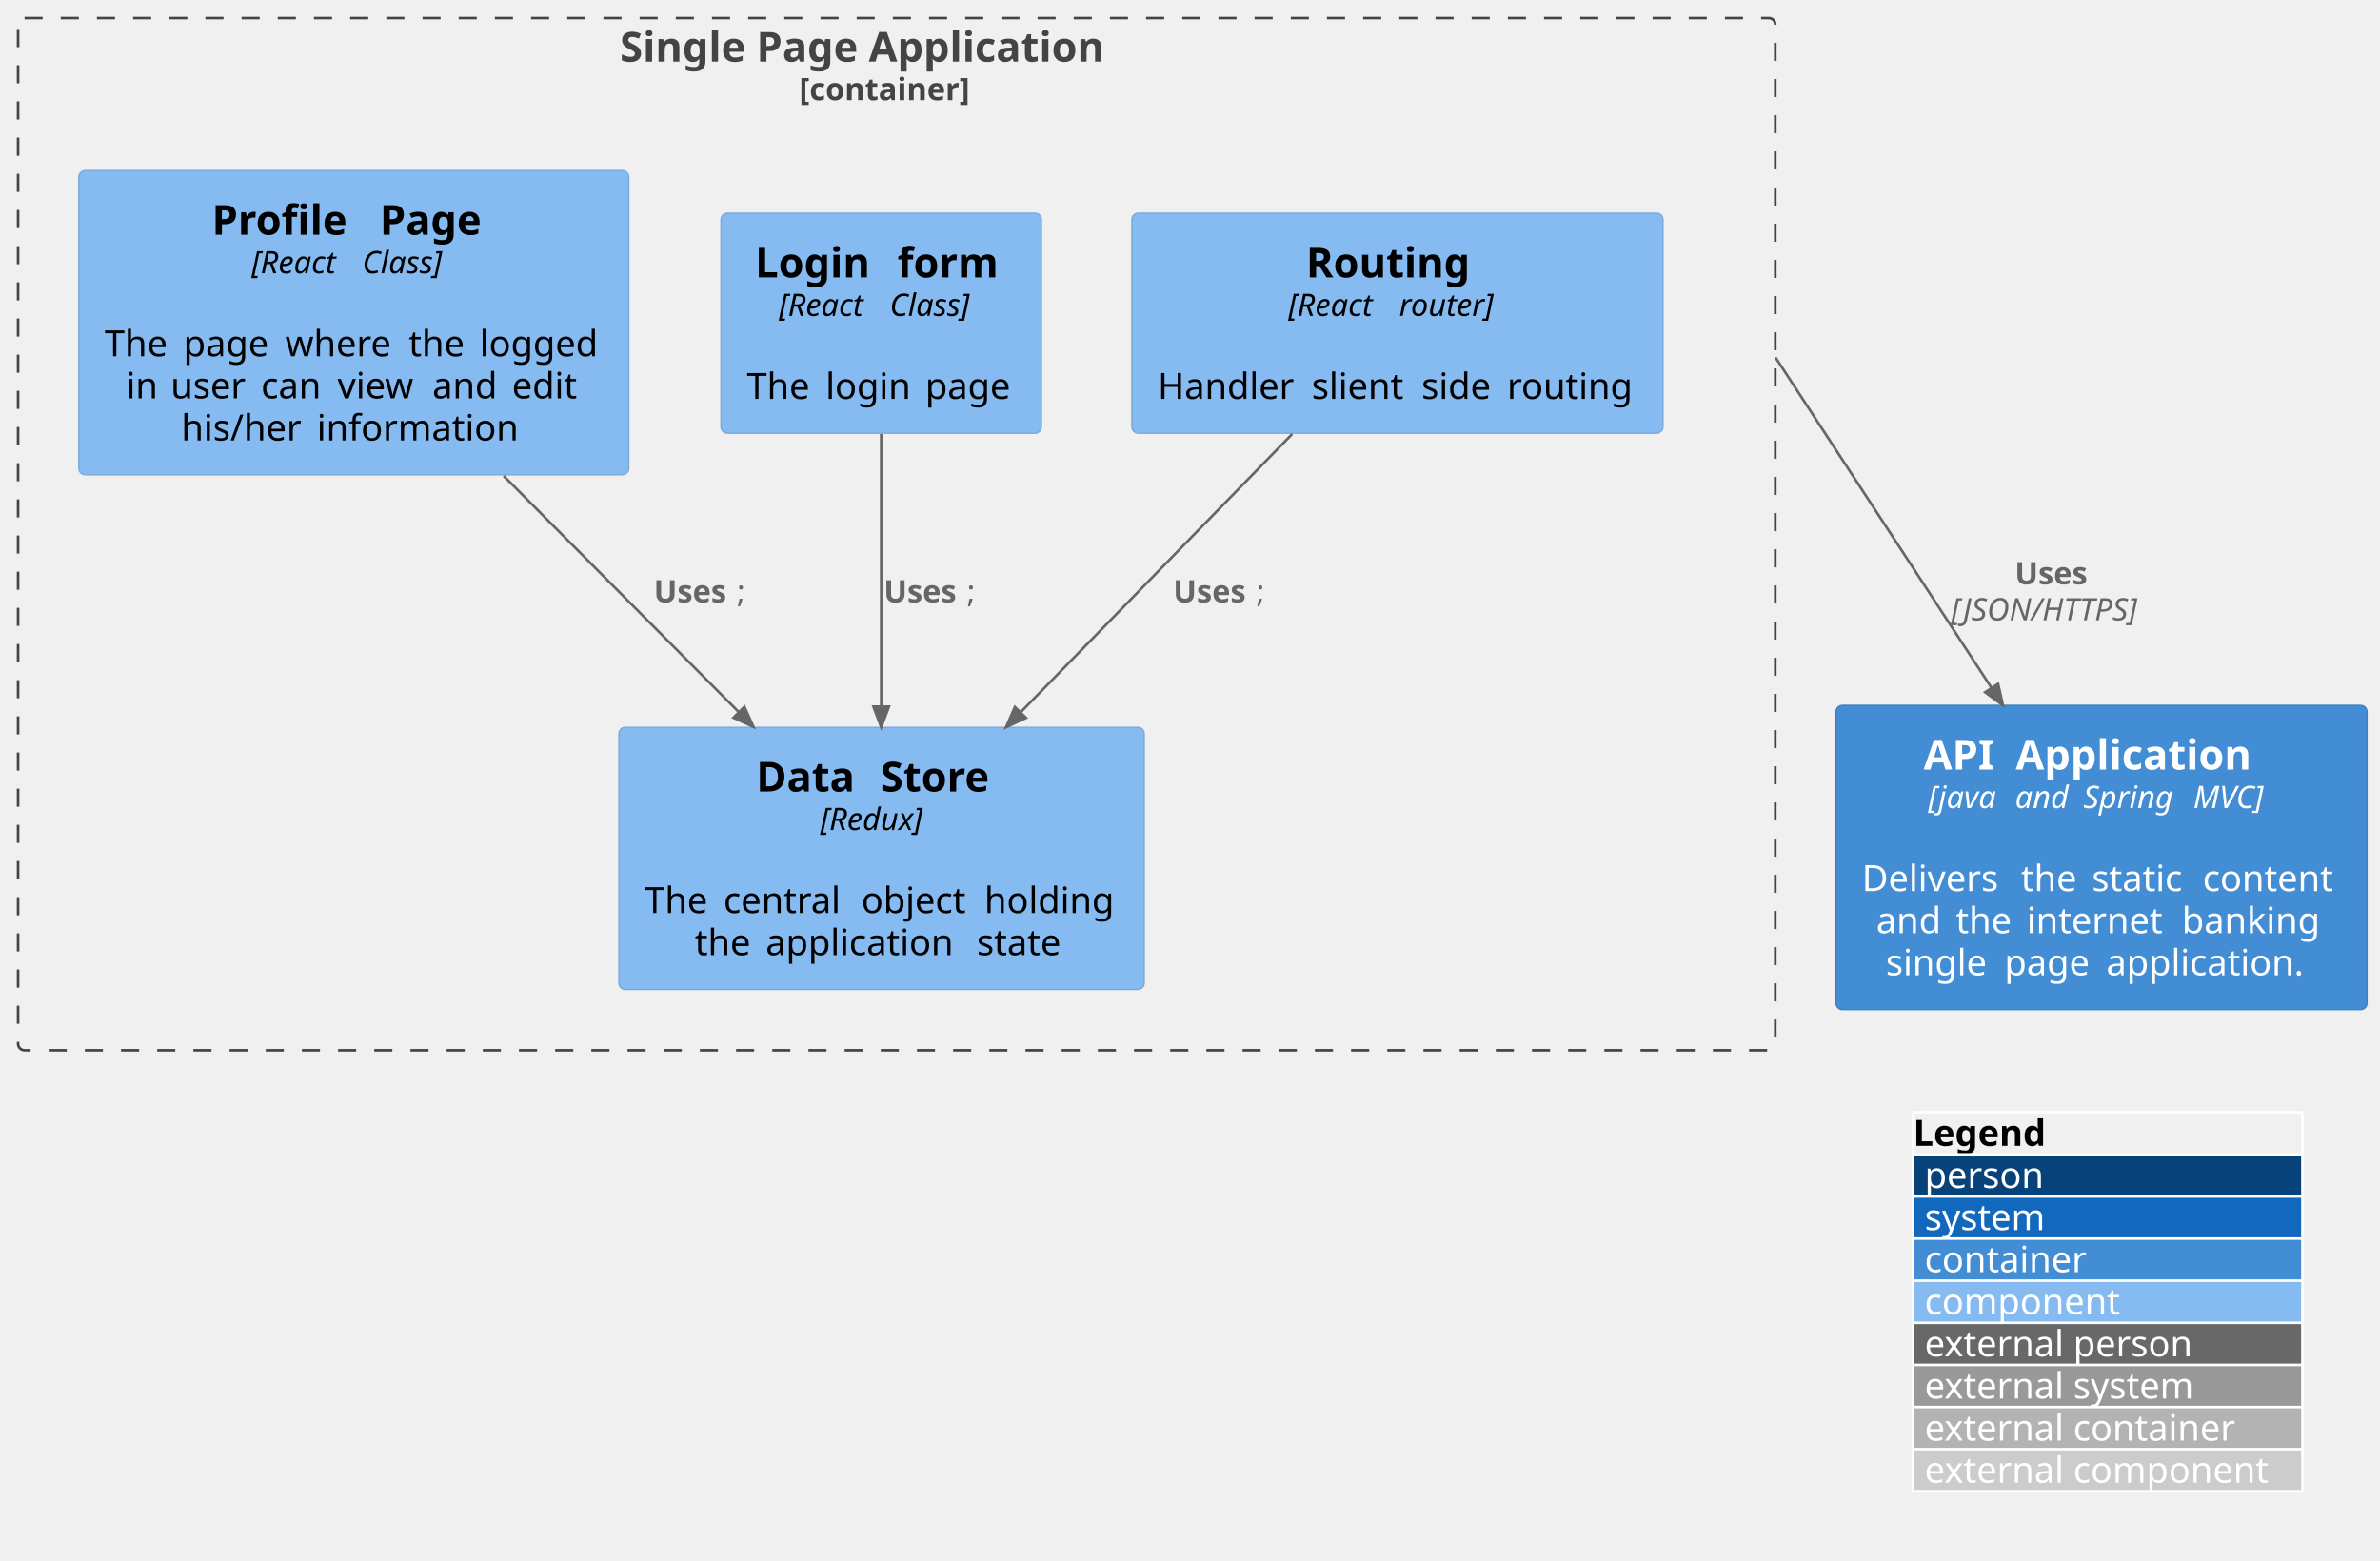
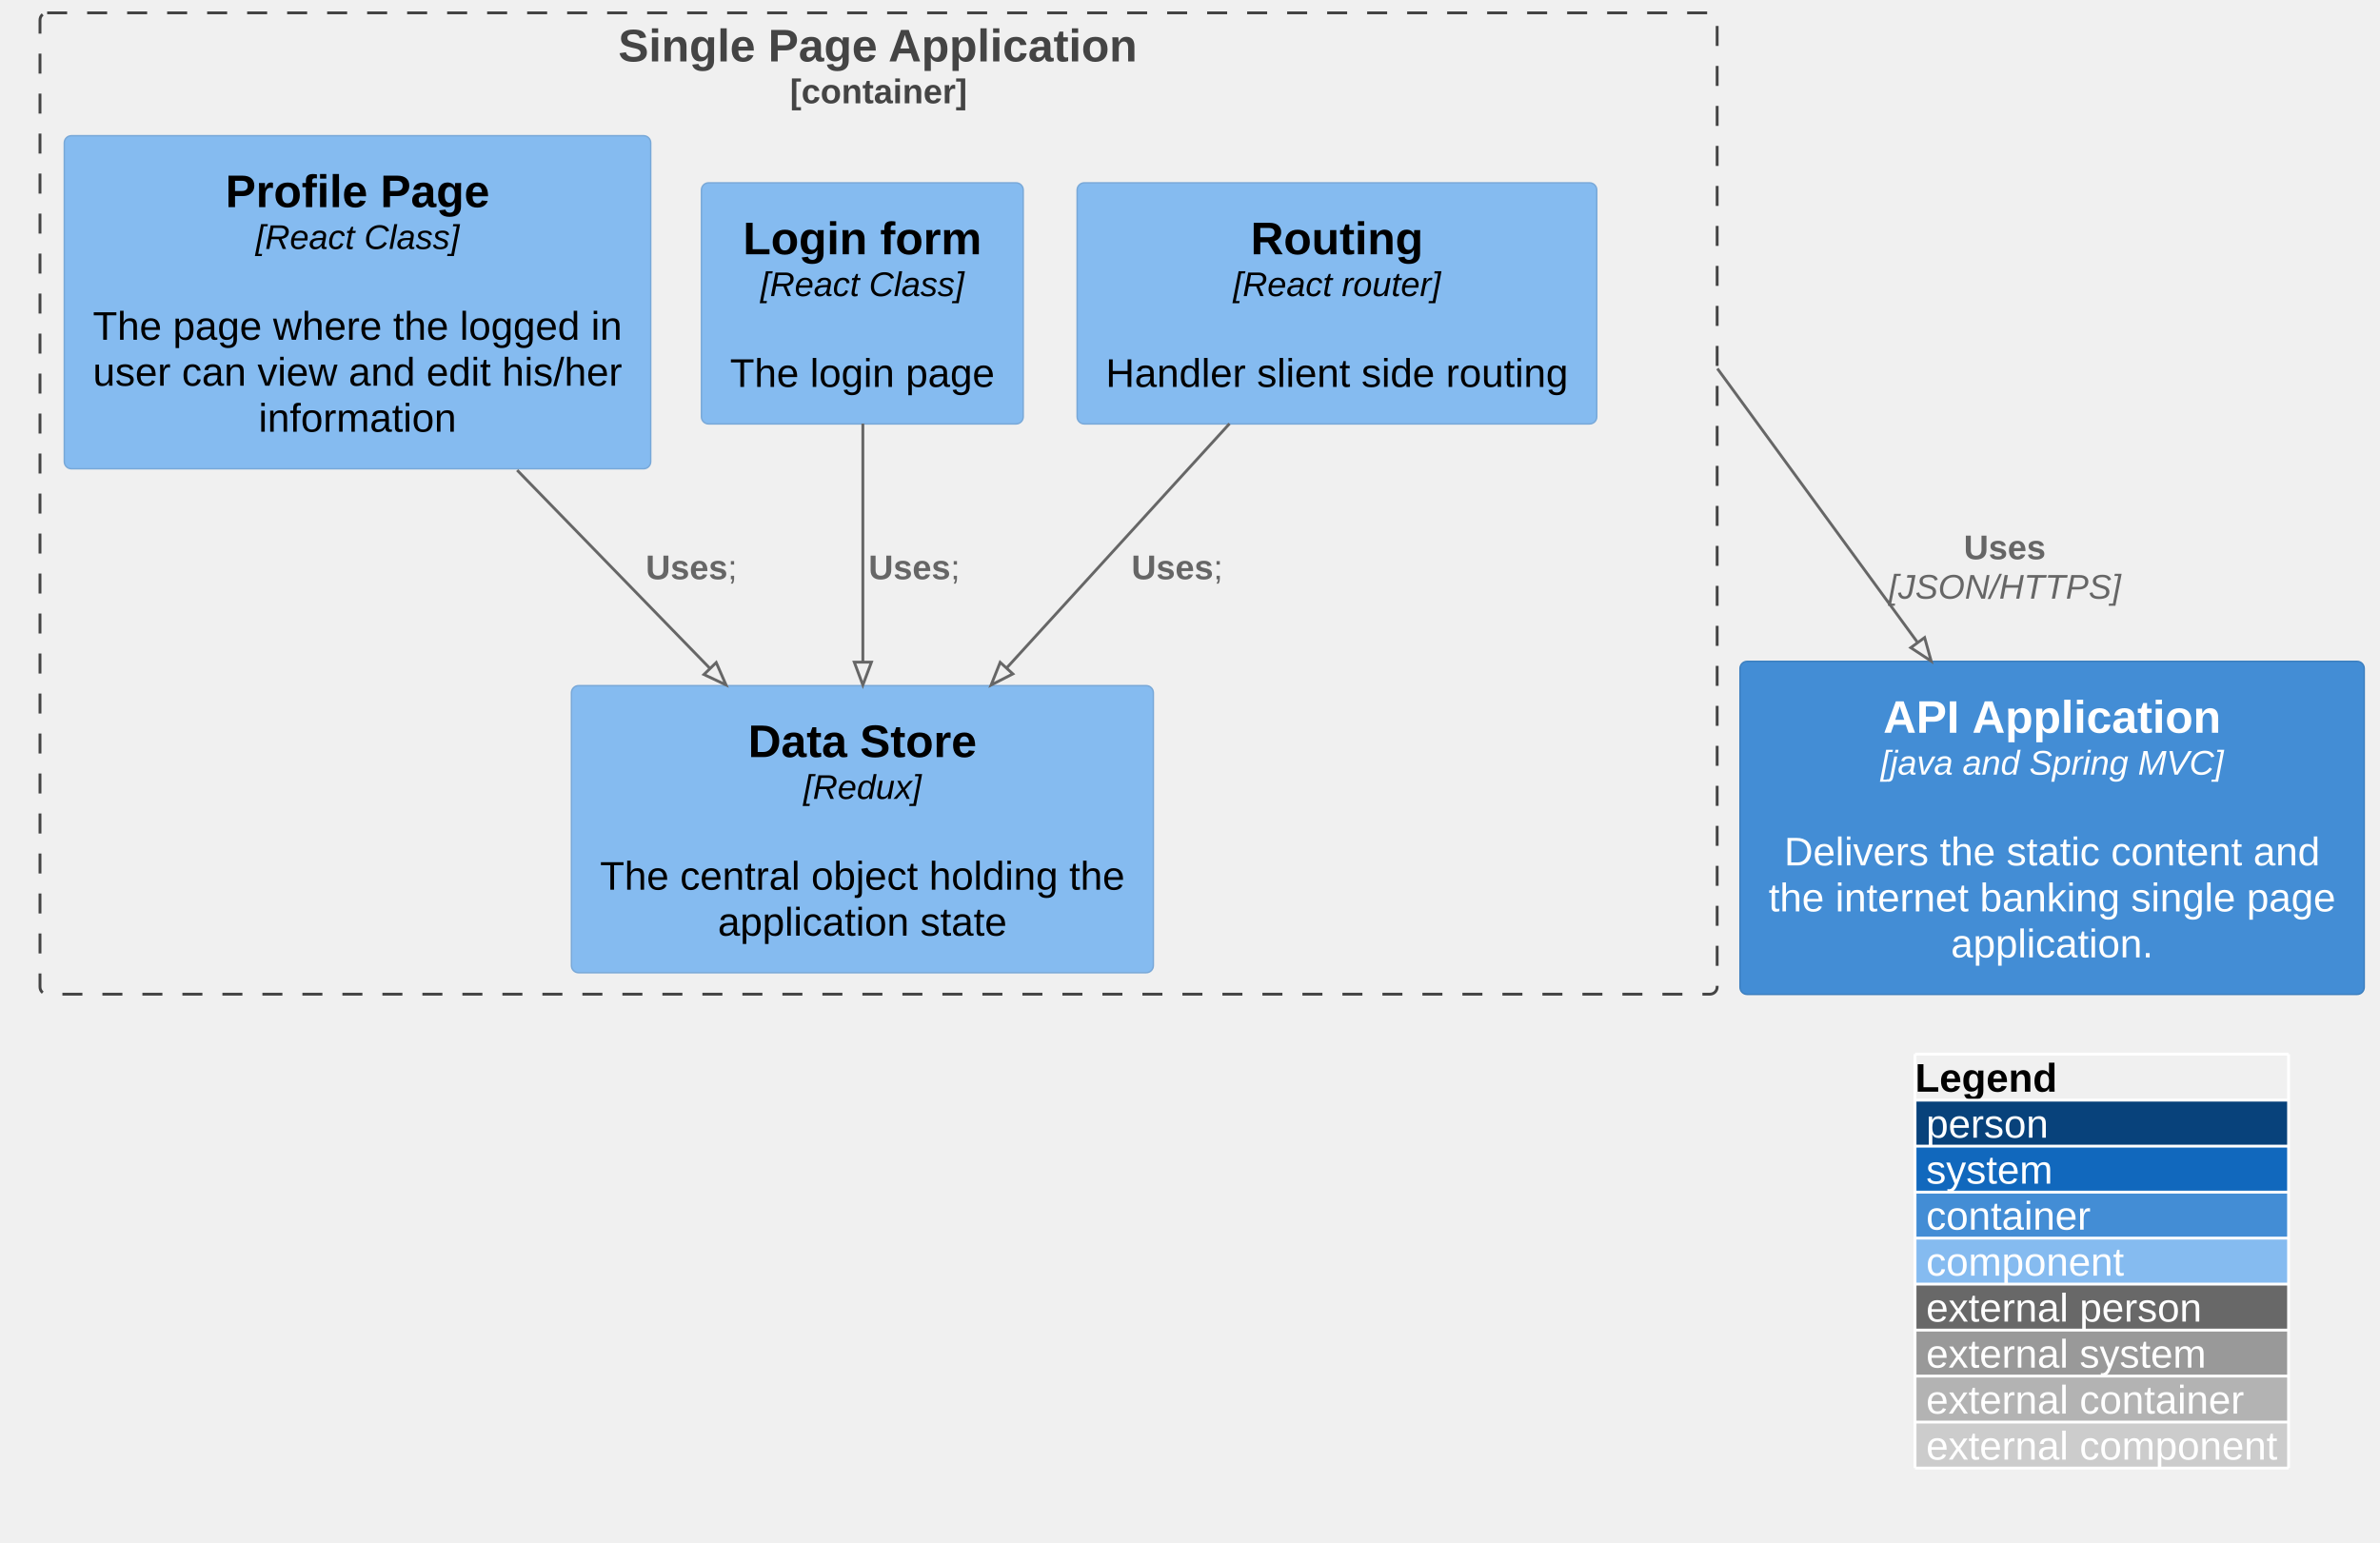
- <svg xmlns="http://www.w3.org/2000/svg" contentStyleType="text/css" data-diagram-type="DESCRIPTION" height="604px" preserveAspectRatio="none" style="width:921px;height:604px;background:#FFFFFF;" version="1.1" viewBox="0 0 921 604" width="921px" zoomAndPan="magnify">
+ <svg xmlns="http://www.w3.org/2000/svg" contentStyleType="text/css" data-diagram-type="DESCRIPTION" height="540px" preserveAspectRatio="none" style="width:833px;height:540px;background:#FFFFFF;" version="1.1" viewBox="0 0 833 540" width="833px" zoomAndPan="magnify">
  <defs />
  <g>
    <g class="cluster" data-entity="spa" data-source-line="1465" data-uid="ent0003" id="cluster_spa">
-       <rect fill="none" height="399.5" rx="2.5" ry="2.5" style="stroke:#444444;stroke-width:1;stroke-dasharray:7.0,7.0;" width="680" x="7" y="7" />
-       <text fill="#444444" font-family="sans-serif" font-size="16" font-weight="bold" lengthAdjust="spacing" textLength="214.211" x="239.894" y="23.852">Single Page Application</text>
-       <text fill="#444444" font-family="sans-serif" font-size="12" font-weight="bold" lengthAdjust="spacing" textLength="75.416" x="309.292" y="38.764">[container]</text>
+       <rect fill="none" height="343.5" rx="2.5" ry="2.5" style="stroke:#444444;stroke-width:1;stroke-dasharray:7.0,7.0;" width="587" x="14" y="4.5" />
+       <text fill="#444444" font-family="Liberation Sans" font-size="16" font-weight="bold" lengthAdjust="spacing" textLength="182.25" x="216.375" y="21.508">Single Page Application</text>
+       <text fill="#444444" font-family="Liberation Sans" font-size="12" font-weight="bold" lengthAdjust="spacing" textLength="62.004" x="276.498" y="36.154">[container]</text>
+     </g>
+     <g class="entity" data-entity="api" data-source-line="71" data-uid="ent0002" id="entity_api">
+       <rect fill="#438DD5" height="116.592" rx="2.5" ry="2.5" style="stroke:#3C7FC0;stroke-width:0.5;" width="218.481" x="609" y="231.5" />
+       <text fill="#FFFFFF" font-family="Liberation Sans" font-size="16" font-weight="bold" lengthAdjust="spacing" textLength="26.672" x="659.127" y="256.508">API</text>
+       <text fill="#FFFFFF" font-family="Liberation Sans" font-size="16" font-weight="bold" lengthAdjust="spacing" textLength="4.445" x="685.799" y="256.508"> </text>
+       <text fill="#FFFFFF" font-family="Liberation Sans" font-size="16" font-weight="bold" lengthAdjust="spacing" textLength="87.109" x="690.245" y="256.508">Application</text>
+       <text fill="#FFFFFF" font-family="Liberation Sans" font-size="12" font-style="italic" lengthAdjust="spacing" textLength="25.348" x="658.211" y="271.154">[java</text>
+       <text fill="#FFFFFF" font-family="Liberation Sans" font-size="12" font-style="italic" lengthAdjust="spacing" textLength="3.334" x="683.559" y="271.154"> </text>
+       <text fill="#FFFFFF" font-family="Liberation Sans" font-size="12" font-style="italic" lengthAdjust="spacing" textLength="20.021" x="686.893" y="271.154">and</text>
+       <text fill="#FFFFFF" font-family="Liberation Sans" font-size="12" font-style="italic" lengthAdjust="spacing" textLength="3.334" x="706.915" y="271.154"> </text>
+       <text fill="#FFFFFF" font-family="Liberation Sans" font-size="12" font-style="italic" lengthAdjust="spacing" textLength="34.688" x="710.249" y="271.154">Spring</text>
+       <text fill="#FFFFFF" font-family="Liberation Sans" font-size="12" font-style="italic" lengthAdjust="spacing" textLength="3.334" x="744.936" y="271.154"> </text>
+       <text fill="#FFFFFF" font-family="Liberation Sans" font-size="12" font-style="italic" lengthAdjust="spacing" textLength="30" x="748.27" y="271.154">MVC]</text>
+       <text fill="#FFFFFF" font-family="Liberation Sans" font-size="14" lengthAdjust="spacing" textLength="3.89" x="716.296" y="286.829"> </text>
+       <text fill="#FFFFFF" font-family="Liberation Sans" font-size="14" lengthAdjust="spacing" textLength="50.565" x="624.469" y="302.928">Delivers</text>
+       <text fill="#FFFFFF" font-family="Liberation Sans" font-size="14" lengthAdjust="spacing" textLength="3.89" x="675.034" y="302.928"> </text>
+       <text fill="#FFFFFF" font-family="Liberation Sans" font-size="14" lengthAdjust="spacing" textLength="19.462" x="678.924" y="302.928">the</text>
+       <text fill="#FFFFFF" font-family="Liberation Sans" font-size="14" lengthAdjust="spacing" textLength="3.89" x="698.386" y="302.928"> </text>
+       <text fill="#FFFFFF" font-family="Liberation Sans" font-size="14" lengthAdjust="spacing" textLength="32.676" x="702.275" y="302.928">static</text>
+       <text fill="#FFFFFF" font-family="Liberation Sans" font-size="14" lengthAdjust="spacing" textLength="3.89" x="734.951" y="302.928"> </text>
+       <text fill="#FFFFFF" font-family="Liberation Sans" font-size="14" lengthAdjust="spacing" textLength="45.924" x="738.841" y="302.928">content</text>
+       <text fill="#FFFFFF" font-family="Liberation Sans" font-size="14" lengthAdjust="spacing" textLength="3.89" x="784.765" y="302.928"> </text>
+       <text fill="#FFFFFF" font-family="Liberation Sans" font-size="14" lengthAdjust="spacing" textLength="23.358" x="788.654" y="302.928">and</text>
+       <text fill="#FFFFFF" font-family="Liberation Sans" font-size="14" lengthAdjust="spacing" textLength="19.462" x="619" y="319.026">the</text>
+       <text fill="#FFFFFF" font-family="Liberation Sans" font-size="14" lengthAdjust="spacing" textLength="3.89" x="638.462" y="319.026"> </text>
+       <text fill="#FFFFFF" font-family="Liberation Sans" font-size="14" lengthAdjust="spacing" textLength="46.696" x="642.352" y="319.026">internet</text>
+       <text fill="#FFFFFF" font-family="Liberation Sans" font-size="14" lengthAdjust="spacing" textLength="3.89" x="689.048" y="319.026"> </text>
+       <text fill="#FFFFFF" font-family="Liberation Sans" font-size="14" lengthAdjust="spacing" textLength="49.041" x="692.938" y="319.026">banking</text>
+       <text fill="#FFFFFF" font-family="Liberation Sans" font-size="14" lengthAdjust="spacing" textLength="3.89" x="741.979" y="319.026"> </text>
+       <text fill="#FFFFFF" font-family="Liberation Sans" font-size="14" lengthAdjust="spacing" textLength="36.579" x="745.868" y="319.026">single</text>
+       <text fill="#FFFFFF" font-family="Liberation Sans" font-size="14" lengthAdjust="spacing" textLength="3.89" x="782.447" y="319.026"> </text>
+       <text fill="#FFFFFF" font-family="Liberation Sans" font-size="14" lengthAdjust="spacing" textLength="31.145" x="786.337" y="319.026">page</text>
+       <text fill="#FFFFFF" font-family="Liberation Sans" font-size="14" lengthAdjust="spacing" textLength="70.827" x="682.827" y="335.125">application.</text>
    </g>
    <g class="entity" data-entity="routing" data-source-line="63" data-uid="ent0004" id="entity_routing">
-       <rect fill="#85BBF0" height="85.188" rx="2.5" ry="2.5" style="stroke:#78A8D8;stroke-width:0.5;" width="205.541" x="438" y="82.5" />
-       <text fill="#000000" font-family="sans-serif" font-size="16" font-weight="bold" lengthAdjust="spacing" textLength="70.68" x="505.431" y="107.352">Routing</text>
-       <text fill="#000000" font-family="sans-serif" font-size="12" font-style="italic" lengthAdjust="spacing" textLength="39.059" x="498.542" y="122.264">[React</text>
-       <text fill="#000000" font-family="sans-serif" font-size="12" font-style="italic" lengthAdjust="spacing" textLength="3.814" x="537.601" y="122.264"> </text>
-       <text fill="#000000" font-family="sans-serif" font-size="12" font-style="italic" lengthAdjust="spacing" textLength="41.584" x="541.415" y="122.264">router]</text>
-       <text fill="#000000" font-family="sans-serif" font-size="14" lengthAdjust="spacing" textLength="4.45" x="538.545" y="138.089"> </text>
-       <text fill="#000000" font-family="sans-serif" font-size="14" lengthAdjust="spacing" textLength="55.125" x="448" y="154.386">Handler</text>
-       <text fill="#000000" font-family="sans-serif" font-size="14" lengthAdjust="spacing" textLength="4.45" x="503.125" y="154.386"> </text>
-       <text fill="#000000" font-family="sans-serif" font-size="14" lengthAdjust="spacing" textLength="38.049" x="507.575" y="154.386">slient</text>
-       <text fill="#000000" font-family="sans-serif" font-size="14" lengthAdjust="spacing" textLength="4.45" x="545.624" y="154.386"> </text>
-       <text fill="#000000" font-family="sans-serif" font-size="14" lengthAdjust="spacing" textLength="28.684" x="550.074" y="154.386">side</text>
-       <text fill="#000000" font-family="sans-serif" font-size="14" lengthAdjust="spacing" textLength="4.45" x="578.758" y="154.386"> </text>
-       <text fill="#000000" font-family="sans-serif" font-size="14" lengthAdjust="spacing" textLength="50.333" x="583.208" y="154.386">routing</text>
+       <rect fill="#85BBF0" height="84.394" rx="2.5" ry="2.5" style="stroke:#78A8D8;stroke-width:0.5;" width="181.868" x="377" y="64" />
+       <text fill="#000000" font-family="Liberation Sans" font-size="16" font-weight="bold" lengthAdjust="spacing" textLength="60.422" x="437.723" y="89.008">Routing</text>
+       <text fill="#000000" font-family="Liberation Sans" font-size="12" font-style="italic" lengthAdjust="spacing" textLength="34.682" x="431.585" y="103.654">[React</text>
+       <text fill="#000000" font-family="Liberation Sans" font-size="12" font-style="italic" lengthAdjust="spacing" textLength="3.334" x="466.267" y="103.654"> </text>
+       <text fill="#000000" font-family="Liberation Sans" font-size="12" font-style="italic" lengthAdjust="spacing" textLength="34.682" x="469.601" y="103.654">router]</text>
+       <text fill="#000000" font-family="Liberation Sans" font-size="14" lengthAdjust="spacing" textLength="3.89" x="465.989" y="119.329"> </text>
+       <text fill="#000000" font-family="Liberation Sans" font-size="14" lengthAdjust="spacing" textLength="49.027" x="387" y="135.428">Handler</text>
+       <text fill="#000000" font-family="Liberation Sans" font-size="14" lengthAdjust="spacing" textLength="3.89" x="436.027" y="135.428"> </text>
+       <text fill="#000000" font-family="Liberation Sans" font-size="14" lengthAdjust="spacing" textLength="32.683" x="439.917" y="135.428">slient</text>
+       <text fill="#000000" font-family="Liberation Sans" font-size="14" lengthAdjust="spacing" textLength="3.89" x="472.6" y="135.428"> </text>
+       <text fill="#000000" font-family="Liberation Sans" font-size="14" lengthAdjust="spacing" textLength="25.683" x="476.489" y="135.428">side</text>
+       <text fill="#000000" font-family="Liberation Sans" font-size="14" lengthAdjust="spacing" textLength="3.89" x="502.172" y="135.428"> </text>
+       <text fill="#000000" font-family="Liberation Sans" font-size="14" lengthAdjust="spacing" textLength="42.807" x="506.062" y="135.428">routing</text>
    </g>
    <g class="entity" data-entity="store" data-source-line="63" data-uid="ent0005" id="entity_store">
-       <rect fill="#85BBF0" height="101.484" rx="2.5" ry="2.5" style="stroke:#78A8D8;stroke-width:0.5;" width="203.292" x="239.5" y="281.5" />
-       <text fill="#000000" font-family="sans-serif" font-size="16" font-weight="bold" lengthAdjust="spacing" textLength="42.523" x="292.646" y="306.352">Data</text>
-       <text fill="#000000" font-family="sans-serif" font-size="16" font-weight="bold" lengthAdjust="spacing" textLength="5.57" x="335.169" y="306.352"> </text>
-       <text fill="#000000" font-family="sans-serif" font-size="16" font-weight="bold" lengthAdjust="spacing" textLength="48.906" x="340.74" y="306.352">Store</text>
-       <text fill="#000000" font-family="sans-serif" font-size="12" font-style="italic" lengthAdjust="spacing" textLength="47.408" x="317.442" y="321.264">[Redux]</text>
-       <text fill="#000000" font-family="sans-serif" font-size="14" lengthAdjust="spacing" textLength="4.45" x="338.921" y="337.089"> </text>
-       <text fill="#000000" font-family="sans-serif" font-size="14" lengthAdjust="spacing" textLength="26.038" x="249.5" y="353.386">The</text>
-       <text fill="#000000" font-family="sans-serif" font-size="14" lengthAdjust="spacing" textLength="4.45" x="275.538" y="353.386"> </text>
-       <text fill="#000000" font-family="sans-serif" font-size="14" lengthAdjust="spacing" textLength="48.898" x="279.988" y="353.386">central</text>
-       <text fill="#000000" font-family="sans-serif" font-size="14" lengthAdjust="spacing" textLength="4.45" x="328.886" y="353.386"> </text>
-       <text fill="#000000" font-family="sans-serif" font-size="14" lengthAdjust="spacing" textLength="43.142" x="333.336" y="353.386">object</text>
-       <text fill="#000000" font-family="sans-serif" font-size="14" lengthAdjust="spacing" textLength="4.45" x="376.478" y="353.386"> </text>
-       <text fill="#000000" font-family="sans-serif" font-size="14" lengthAdjust="spacing" textLength="51.864" x="380.928" y="353.386">holding</text>
-       <text fill="#000000" font-family="sans-serif" font-size="14" lengthAdjust="spacing" textLength="22.976" x="268.863" y="369.683">the</text>
-       <text fill="#000000" font-family="sans-serif" font-size="14" lengthAdjust="spacing" textLength="4.45" x="291.838" y="369.683"> </text>
-       <text fill="#000000" font-family="sans-serif" font-size="14" lengthAdjust="spacing" textLength="77.226" x="296.289" y="369.683">application</text>
-       <text fill="#000000" font-family="sans-serif" font-size="14" lengthAdjust="spacing" textLength="4.45" x="373.514" y="369.683"> </text>
-       <text fill="#000000" font-family="sans-serif" font-size="14" lengthAdjust="spacing" textLength="35.465" x="377.964" y="369.683">state</text>
+       <rect fill="#85BBF0" height="100.493" rx="2.5" ry="2.5" style="stroke:#78A8D8;stroke-width:0.5;" width="203.675" x="200" y="240" />
+       <text fill="#000000" font-family="Liberation Sans" font-size="16" font-weight="bold" lengthAdjust="spacing" textLength="34.68" x="261.826" y="265.008">Data</text>
+       <text fill="#000000" font-family="Liberation Sans" font-size="16" font-weight="bold" lengthAdjust="spacing" textLength="4.445" x="296.505" y="265.008"> </text>
+       <text fill="#000000" font-family="Liberation Sans" font-size="16" font-weight="bold" lengthAdjust="spacing" textLength="40.898" x="300.951" y="265.008">Store</text>
+       <text fill="#000000" font-family="Liberation Sans" font-size="12" font-style="italic" lengthAdjust="spacing" textLength="41.355" x="281.16" y="279.654">[Redux]</text>
+       <text fill="#000000" font-family="Liberation Sans" font-size="14" lengthAdjust="spacing" textLength="3.89" x="299.893" y="295.329"> </text>
+       <text fill="#000000" font-family="Liberation Sans" font-size="14" lengthAdjust="spacing" textLength="24.124" x="210" y="311.428">The</text>
+       <text fill="#000000" font-family="Liberation Sans" font-size="14" lengthAdjust="spacing" textLength="3.89" x="234.124" y="311.428"> </text>
+       <text fill="#000000" font-family="Liberation Sans" font-size="14" lengthAdjust="spacing" textLength="42.02" x="238.014" y="311.428">central</text>
+       <text fill="#000000" font-family="Liberation Sans" font-size="14" lengthAdjust="spacing" textLength="3.89" x="280.034" y="311.428"> </text>
+       <text fill="#000000" font-family="Liberation Sans" font-size="14" lengthAdjust="spacing" textLength="37.358" x="283.924" y="311.428">object</text>
+       <text fill="#000000" font-family="Liberation Sans" font-size="14" lengthAdjust="spacing" textLength="3.89" x="321.282" y="311.428"> </text>
+       <text fill="#000000" font-family="Liberation Sans" font-size="14" lengthAdjust="spacing" textLength="45.151" x="325.172" y="311.428">holding</text>
+       <text fill="#000000" font-family="Liberation Sans" font-size="14" lengthAdjust="spacing" textLength="3.89" x="370.323" y="311.428"> </text>
+       <text fill="#000000" font-family="Liberation Sans" font-size="14" lengthAdjust="spacing" textLength="19.462" x="374.213" y="311.428">the</text>
+       <text fill="#000000" font-family="Liberation Sans" font-size="14" lengthAdjust="spacing" textLength="66.938" x="251.248" y="327.526">application</text>
+       <text fill="#000000" font-family="Liberation Sans" font-size="14" lengthAdjust="spacing" textLength="3.89" x="318.185" y="327.526"> </text>
+       <text fill="#000000" font-family="Liberation Sans" font-size="14" lengthAdjust="spacing" textLength="30.352" x="322.075" y="327.526">state</text>
    </g>
    <g class="entity" data-entity="login" data-source-line="63" data-uid="ent0006" id="entity_login">
-       <rect fill="#85BBF0" height="85.188" rx="2.5" ry="2.5" style="stroke:#78A8D8;stroke-width:0.5;" width="124.009" x="279" y="82.5" />
-       <text fill="#000000" font-family="sans-serif" font-size="16" font-weight="bold" lengthAdjust="spacing" textLength="49.516" x="292.204" y="107.352">Login</text>
-       <text fill="#000000" font-family="sans-serif" font-size="16" font-weight="bold" lengthAdjust="spacing" textLength="5.57" x="341.719" y="107.352"> </text>
-       <text fill="#000000" font-family="sans-serif" font-size="16" font-weight="bold" lengthAdjust="spacing" textLength="42.516" x="347.29" y="107.352">form</text>
-       <text fill="#000000" font-family="sans-serif" font-size="12" font-style="italic" lengthAdjust="spacing" textLength="39.059" x="301.442" y="122.264">[React</text>
-       <text fill="#000000" font-family="sans-serif" font-size="12" font-style="italic" lengthAdjust="spacing" textLength="3.814" x="340.5" y="122.264"> </text>
-       <text fill="#000000" font-family="sans-serif" font-size="12" font-style="italic" lengthAdjust="spacing" textLength="36.252" x="344.315" y="122.264">Class]</text>
-       <text fill="#000000" font-family="sans-serif" font-size="14" lengthAdjust="spacing" textLength="4.45" x="338.779" y="138.089"> </text>
-       <text fill="#000000" font-family="sans-serif" font-size="14" lengthAdjust="spacing" textLength="26.038" x="289" y="154.386">The</text>
-       <text fill="#000000" font-family="sans-serif" font-size="14" lengthAdjust="spacing" textLength="4.45" x="315.038" y="154.386"> </text>
-       <text fill="#000000" font-family="sans-serif" font-size="14" lengthAdjust="spacing" textLength="34.105" x="319.488" y="154.386">login</text>
-       <text fill="#000000" font-family="sans-serif" font-size="14" lengthAdjust="spacing" textLength="4.45" x="353.593" y="154.386"> </text>
-       <text fill="#000000" font-family="sans-serif" font-size="14" lengthAdjust="spacing" textLength="34.966" x="358.043" y="154.386">page</text>
+       <rect fill="#85BBF0" height="84.394" rx="2.5" ry="2.5" style="stroke:#78A8D8;stroke-width:0.5;" width="112.627" x="245.5" y="64" />
+       <text fill="#000000" font-family="Liberation Sans" font-size="16" font-weight="bold" lengthAdjust="spacing" textLength="43.539" x="260.044" y="89.008">Login</text>
+       <text fill="#000000" font-family="Liberation Sans" font-size="16" font-weight="bold" lengthAdjust="spacing" textLength="4.445" x="303.583" y="89.008"> </text>
+       <text fill="#000000" font-family="Liberation Sans" font-size="16" font-weight="bold" lengthAdjust="spacing" textLength="35.555" x="308.028" y="89.008">form</text>
+       <text fill="#000000" font-family="Liberation Sans" font-size="12" font-style="italic" lengthAdjust="spacing" textLength="34.682" x="266.136" y="103.654">[React</text>
+       <text fill="#000000" font-family="Liberation Sans" font-size="12" font-style="italic" lengthAdjust="spacing" textLength="3.334" x="300.817" y="103.654"> </text>
+       <text fill="#000000" font-family="Liberation Sans" font-size="12" font-style="italic" lengthAdjust="spacing" textLength="33.34" x="304.151" y="103.654">Class]</text>
+       <text fill="#000000" font-family="Liberation Sans" font-size="14" lengthAdjust="spacing" textLength="3.89" x="299.869" y="119.329"> </text>
+       <text fill="#000000" font-family="Liberation Sans" font-size="14" lengthAdjust="spacing" textLength="24.124" x="255.5" y="135.428">The</text>
+       <text fill="#000000" font-family="Liberation Sans" font-size="14" lengthAdjust="spacing" textLength="3.89" x="279.624" y="135.428"> </text>
+       <text fill="#000000" font-family="Liberation Sans" font-size="14" lengthAdjust="spacing" textLength="29.579" x="283.514" y="135.428">login</text>
+       <text fill="#000000" font-family="Liberation Sans" font-size="14" lengthAdjust="spacing" textLength="3.89" x="313.093" y="135.428"> </text>
+       <text fill="#000000" font-family="Liberation Sans" font-size="14" lengthAdjust="spacing" textLength="31.145" x="316.982" y="135.428">page</text>
    </g>
    <g class="entity" data-entity="profile" data-source-line="63" data-uid="ent0007" id="entity_profile">
-       <rect fill="#85BBF0" height="117.781" rx="2.5" ry="2.5" style="stroke:#78A8D8;stroke-width:0.5;" width="212.815" x="30.5" y="66" />
-       <text fill="#000000" font-family="sans-serif" font-size="16" font-weight="bold" lengthAdjust="spacing" textLength="59.391" x="82.013" y="90.852">Profile</text>
-       <text fill="#000000" font-family="sans-serif" font-size="16" font-weight="bold" lengthAdjust="spacing" textLength="5.57" x="141.403" y="90.852"> </text>
-       <text fill="#000000" font-family="sans-serif" font-size="16" font-weight="bold" lengthAdjust="spacing" textLength="44.828" x="146.974" y="90.852">Page</text>
-       <text fill="#000000" font-family="sans-serif" font-size="12" font-style="italic" lengthAdjust="spacing" textLength="39.059" x="97.345" y="105.764">[React</text>
-       <text fill="#000000" font-family="sans-serif" font-size="12" font-style="italic" lengthAdjust="spacing" textLength="3.814" x="136.403" y="105.764"> </text>
-       <text fill="#000000" font-family="sans-serif" font-size="12" font-style="italic" lengthAdjust="spacing" textLength="36.252" x="140.218" y="105.764">Class]</text>
-       <text fill="#000000" font-family="sans-serif" font-size="14" lengthAdjust="spacing" textLength="4.45" x="134.682" y="121.589"> </text>
-       <text fill="#000000" font-family="sans-serif" font-size="14" lengthAdjust="spacing" textLength="26.038" x="40.5" y="137.886">The</text>
-       <text fill="#000000" font-family="sans-serif" font-size="14" lengthAdjust="spacing" textLength="4.45" x="66.538" y="137.886"> </text>
-       <text fill="#000000" font-family="sans-serif" font-size="14" lengthAdjust="spacing" textLength="34.966" x="70.988" y="137.886">page</text>
-       <text fill="#000000" font-family="sans-serif" font-size="14" lengthAdjust="spacing" textLength="4.45" x="105.954" y="137.886"> </text>
-       <text fill="#000000" font-family="sans-serif" font-size="14" lengthAdjust="spacing" textLength="43.306" x="110.404" y="137.886">where</text>
-       <text fill="#000000" font-family="sans-serif" font-size="14" lengthAdjust="spacing" textLength="4.45" x="153.71" y="137.886"> </text>
-       <text fill="#000000" font-family="sans-serif" font-size="14" lengthAdjust="spacing" textLength="22.976" x="158.16" y="137.886">the</text>
-       <text fill="#000000" font-family="sans-serif" font-size="14" lengthAdjust="spacing" textLength="4.45" x="181.136" y="137.886"> </text>
-       <text fill="#000000" font-family="sans-serif" font-size="14" lengthAdjust="spacing" textLength="47.728" x="185.586" y="137.886">logged</text>
-       <text fill="#000000" font-family="sans-serif" font-size="14" lengthAdjust="spacing" textLength="12.763" x="48.83" y="154.183">in</text>
-       <text fill="#000000" font-family="sans-serif" font-size="14" lengthAdjust="spacing" textLength="4.45" x="61.592" y="154.183"> </text>
-       <text fill="#000000" font-family="sans-serif" font-size="14" lengthAdjust="spacing" textLength="30.536" x="66.043" y="154.183">user</text>
-       <text fill="#000000" font-family="sans-serif" font-size="14" lengthAdjust="spacing" textLength="4.45" x="96.579" y="154.183"> </text>
-       <text fill="#000000" font-family="sans-serif" font-size="14" lengthAdjust="spacing" textLength="25.149" x="101.029" y="154.183">can</text>
-       <text fill="#000000" font-family="sans-serif" font-size="14" lengthAdjust="spacing" textLength="4.45" x="126.178" y="154.183"> </text>
-       <text fill="#000000" font-family="sans-serif" font-size="14" lengthAdjust="spacing" textLength="32.238" x="130.628" y="154.183">view</text>
-       <text fill="#000000" font-family="sans-serif" font-size="14" lengthAdjust="spacing" textLength="4.45" x="162.867" y="154.183"> </text>
-       <text fill="#000000" font-family="sans-serif" font-size="14" lengthAdjust="spacing" textLength="26.339" x="167.317" y="154.183">and</text>
-       <text fill="#000000" font-family="sans-serif" font-size="14" lengthAdjust="spacing" textLength="4.45" x="193.656" y="154.183"> </text>
-       <text fill="#000000" font-family="sans-serif" font-size="14" lengthAdjust="spacing" textLength="26.879" x="198.106" y="154.183">edit</text>
-       <text fill="#000000" font-family="sans-serif" font-size="14" lengthAdjust="spacing" textLength="48.016" x="70.151" y="170.48">his/her</text>
-       <text fill="#000000" font-family="sans-serif" font-size="14" lengthAdjust="spacing" textLength="4.45" x="118.166" y="170.48"> </text>
-       <text fill="#000000" font-family="sans-serif" font-size="14" lengthAdjust="spacing" textLength="81.047" x="122.617" y="170.48">information</text>
+       <rect fill="#85BBF0" height="116.592" rx="2.5" ry="2.5" style="stroke:#78A8D8;stroke-width:0.5;" width="205.247" x="22.5" y="47.5" />
+       <text fill="#000000" font-family="Liberation Sans" font-size="16" font-weight="bold" lengthAdjust="spacing" textLength="49.789" x="78.885" y="72.508">Profile</text>
+       <text fill="#000000" font-family="Liberation Sans" font-size="16" font-weight="bold" lengthAdjust="spacing" textLength="4.445" x="128.674" y="72.508"> </text>
+       <text fill="#000000" font-family="Liberation Sans" font-size="16" font-weight="bold" lengthAdjust="spacing" textLength="38.242" x="133.12" y="72.508">Page</text>
+       <text fill="#000000" font-family="Liberation Sans" font-size="12" font-style="italic" lengthAdjust="spacing" textLength="34.682" x="89.446" y="87.154">[React</text>
+       <text fill="#000000" font-family="Liberation Sans" font-size="12" font-style="italic" lengthAdjust="spacing" textLength="3.334" x="124.127" y="87.154"> </text>
+       <text fill="#000000" font-family="Liberation Sans" font-size="12" font-style="italic" lengthAdjust="spacing" textLength="33.34" x="127.461" y="87.154">Class]</text>
+       <text fill="#000000" font-family="Liberation Sans" font-size="14" lengthAdjust="spacing" textLength="3.89" x="123.179" y="102.829"> </text>
+       <text fill="#000000" font-family="Liberation Sans" font-size="14" lengthAdjust="spacing" textLength="24.124" x="32.5" y="118.928">The</text>
+       <text fill="#000000" font-family="Liberation Sans" font-size="14" lengthAdjust="spacing" textLength="3.89" x="56.624" y="118.928"> </text>
+       <text fill="#000000" font-family="Liberation Sans" font-size="14" lengthAdjust="spacing" textLength="31.145" x="60.514" y="118.928">page</text>
+       <text fill="#000000" font-family="Liberation Sans" font-size="14" lengthAdjust="spacing" textLength="3.89" x="91.658" y="118.928"> </text>
+       <text fill="#000000" font-family="Liberation Sans" font-size="14" lengthAdjust="spacing" textLength="38.131" x="95.548" y="118.928">where</text>
+       <text fill="#000000" font-family="Liberation Sans" font-size="14" lengthAdjust="spacing" textLength="3.89" x="133.679" y="118.928"> </text>
+       <text fill="#000000" font-family="Liberation Sans" font-size="14" lengthAdjust="spacing" textLength="19.462" x="137.568" y="118.928">the</text>
+       <text fill="#000000" font-family="Liberation Sans" font-size="14" lengthAdjust="spacing" textLength="3.89" x="157.03" y="118.928"> </text>
+       <text fill="#000000" font-family="Liberation Sans" font-size="14" lengthAdjust="spacing" textLength="42.041" x="160.92" y="118.928">logged</text>
+       <text fill="#000000" font-family="Liberation Sans" font-size="14" lengthAdjust="spacing" textLength="3.89" x="202.961" y="118.928"> </text>
+       <text fill="#000000" font-family="Liberation Sans" font-size="14" lengthAdjust="spacing" textLength="10.896" x="206.851" y="118.928">in</text>
+       <text fill="#000000" font-family="Liberation Sans" font-size="14" lengthAdjust="spacing" textLength="27.234" x="32.517" y="135.026">user</text>
+       <text fill="#000000" font-family="Liberation Sans" font-size="14" lengthAdjust="spacing" textLength="3.89" x="59.752" y="135.026"> </text>
+       <text fill="#000000" font-family="Liberation Sans" font-size="14" lengthAdjust="spacing" textLength="22.572" x="63.641" y="135.026">can</text>
+       <text fill="#000000" font-family="Liberation Sans" font-size="14" lengthAdjust="spacing" textLength="3.89" x="86.213" y="135.026"> </text>
+       <text fill="#000000" font-family="Liberation Sans" font-size="14" lengthAdjust="spacing" textLength="28.007" x="90.103" y="135.026">view</text>
+       <text fill="#000000" font-family="Liberation Sans" font-size="14" lengthAdjust="spacing" textLength="3.89" x="118.11" y="135.026"> </text>
+       <text fill="#000000" font-family="Liberation Sans" font-size="14" lengthAdjust="spacing" textLength="23.358" x="121.999" y="135.026">and</text>
+       <text fill="#000000" font-family="Liberation Sans" font-size="14" lengthAdjust="spacing" textLength="3.89" x="145.358" y="135.026"> </text>
+       <text fill="#000000" font-family="Liberation Sans" font-size="14" lengthAdjust="spacing" textLength="22.572" x="149.248" y="135.026">edit</text>
+       <text fill="#000000" font-family="Liberation Sans" font-size="14" lengthAdjust="spacing" textLength="3.89" x="171.82" y="135.026"> </text>
+       <text fill="#000000" font-family="Liberation Sans" font-size="14" lengthAdjust="spacing" textLength="42.02" x="175.709" y="135.026">his/her</text>
+       <text fill="#000000" font-family="Liberation Sans" font-size="14" lengthAdjust="spacing" textLength="69.255" x="90.496" y="151.125">information</text>
    </g>
-     <g class="entity" data-entity="api" data-source-line="71" data-uid="ent0002" id="entity_api">
-       <rect fill="#438DD5" height="117.781" rx="2.5" ry="2.5" style="stroke:#3C7FC0;stroke-width:0.5;" width="205.486" x="710.5" y="273" />
-       <text fill="#FFFFFF" font-family="sans-serif" font-size="16" font-weight="bold" lengthAdjust="spacing" textLength="30.062" x="744.399" y="297.852">API</text>
-       <text fill="#FFFFFF" font-family="sans-serif" font-size="16" font-weight="bold" lengthAdjust="spacing" textLength="5.57" x="774.462" y="297.852"> </text>
-       <text fill="#FFFFFF" font-family="sans-serif" font-size="16" font-weight="bold" lengthAdjust="spacing" textLength="102.055" x="780.032" y="297.852">Application</text>
-       <text fill="#FFFFFF" font-family="sans-serif" font-size="12" font-style="italic" lengthAdjust="spacing" textLength="29.824" x="746.148" y="312.764">[java</text>
-       <text fill="#FFFFFF" font-family="sans-serif" font-size="12" font-style="italic" lengthAdjust="spacing" textLength="3.814" x="775.972" y="312.764"> </text>
-       <text fill="#FFFFFF" font-family="sans-serif" font-size="12" font-style="italic" lengthAdjust="spacing" textLength="22.576" x="779.786" y="312.764">and</text>
-       <text fill="#FFFFFF" font-family="sans-serif" font-size="12" font-style="italic" lengthAdjust="spacing" textLength="3.814" x="802.362" y="312.764"> </text>
-       <text fill="#FFFFFF" font-family="sans-serif" font-size="12" font-style="italic" lengthAdjust="spacing" textLength="38.725" x="806.177" y="312.764">Spring</text>
-       <text fill="#FFFFFF" font-family="sans-serif" font-size="12" font-style="italic" lengthAdjust="spacing" textLength="3.814" x="844.901" y="312.764"> </text>
-       <text fill="#FFFFFF" font-family="sans-serif" font-size="12" font-style="italic" lengthAdjust="spacing" textLength="31.623" x="848.716" y="312.764">MVC]</text>
-       <text fill="#FFFFFF" font-family="sans-serif" font-size="14" lengthAdjust="spacing" textLength="4.45" x="811.018" y="328.589"> </text>
-       <text fill="#FFFFFF" font-family="sans-serif" font-size="14" lengthAdjust="spacing" textLength="57.121" x="720.5" y="344.886">Delivers</text>
-       <text fill="#FFFFFF" font-family="sans-serif" font-size="14" lengthAdjust="spacing" textLength="4.45" x="777.621" y="344.886"> </text>
-       <text fill="#FFFFFF" font-family="sans-serif" font-size="14" lengthAdjust="spacing" textLength="22.976" x="782.071" y="344.886">the</text>
-       <text fill="#FFFFFF" font-family="sans-serif" font-size="14" lengthAdjust="spacing" textLength="4.45" x="805.047" y="344.886"> </text>
-       <text fill="#FFFFFF" font-family="sans-serif" font-size="14" lengthAdjust="spacing" textLength="38.438" x="809.497" y="344.886">static</text>
-       <text fill="#FFFFFF" font-family="sans-serif" font-size="14" lengthAdjust="spacing" textLength="4.45" x="847.936" y="344.886"> </text>
-       <text fill="#FFFFFF" font-family="sans-serif" font-size="14" lengthAdjust="spacing" textLength="53.601" x="852.386" y="344.886">content</text>
-       <text fill="#FFFFFF" font-family="sans-serif" font-size="14" lengthAdjust="spacing" textLength="26.339" x="726.064" y="361.183">and</text>
-       <text fill="#FFFFFF" font-family="sans-serif" font-size="14" lengthAdjust="spacing" textLength="4.45" x="752.403" y="361.183"> </text>
-       <text fill="#FFFFFF" font-family="sans-serif" font-size="14" lengthAdjust="spacing" textLength="22.976" x="756.854" y="361.183">the</text>
-       <text fill="#FFFFFF" font-family="sans-serif" font-size="14" lengthAdjust="spacing" textLength="4.45" x="779.829" y="361.183"> </text>
-       <text fill="#FFFFFF" font-family="sans-serif" font-size="14" lengthAdjust="spacing" textLength="55.597" x="784.279" y="361.183">internet</text>
-       <text fill="#FFFFFF" font-family="sans-serif" font-size="14" lengthAdjust="spacing" textLength="4.45" x="839.876" y="361.183"> </text>
-       <text fill="#FFFFFF" font-family="sans-serif" font-size="14" lengthAdjust="spacing" textLength="56.096" x="844.326" y="361.183">banking</text>
-       <text fill="#FFFFFF" font-family="sans-serif" font-size="14" lengthAdjust="spacing" textLength="41.446" x="729.749" y="377.479">single</text>
-       <text fill="#FFFFFF" font-family="sans-serif" font-size="14" lengthAdjust="spacing" textLength="4.45" x="771.195" y="377.479"> </text>
-       <text fill="#FFFFFF" font-family="sans-serif" font-size="14" lengthAdjust="spacing" textLength="34.966" x="775.645" y="377.479">page</text>
-       <text fill="#FFFFFF" font-family="sans-serif" font-size="14" lengthAdjust="spacing" textLength="4.45" x="810.611" y="377.479"> </text>
-       <text fill="#FFFFFF" font-family="sans-serif" font-size="14" lengthAdjust="spacing" textLength="81.676" x="815.062" y="377.479">application.</text>
+     <g class="link" data-entity-1="spa" data-entity-2="api" data-uid="lnk8" id="link_spa_api">
+       <polygon fill="none" points="675.914,231.408,673.616,223.179,668.771,226.719,675.914,231.408" style="stroke:#666666;stroke-width:1;" />
+       <path d="M601.088,129.015 C601.423,129.474 601.763,129.938 602.106,130.408 C602.793,131.348 603.496,132.31 604.214,133.293 C605.651,135.259 607.149,137.309 608.7,139.432 C614.907,147.925 621.978,157.601 629.47,167.853 C644.454,188.357 656.399,204.704 671.194,224.949" fill="none" style="stroke:#666666;stroke-width:1;" />
+       <text fill="#666666" font-family="Liberation Sans" font-size="12" font-weight="bold" lengthAdjust="spacing" textLength="28.688" x="687.326" y="195.756">Uses</text>
+       <text fill="#666666" font-family="Liberation Sans" font-size="12" font-style="italic" lengthAdjust="spacing" textLength="81.34" x="661" y="209.555">[JSON/HTTPS]</text>
    </g>
-     <g class="link" data-entity-1="spa" data-entity-2="api" data-source-line="1578" data-uid="lnk8" id="link_spa_api">
-       <path d="M687.067,138.337 C687.235,138.594 687.406,138.855 687.579,139.12 C688.271,140.179 688.999,141.293 689.762,142.459 C695.862,151.792 704.154,164.477 713.572,178.886 C732.41,207.705 751.378,236.724 770.713,266.304" fill="none" id="spa-to-api" style="stroke:#666666;stroke-width:1;" />
-       <polygon fill="#666666" points="775.09,273,773.224,264.662,768.202,267.945,775.09,273" style="stroke:#666666;stroke-width:1;" />
-       <text fill="#666666" font-family="sans-serif" font-size="12" font-weight="bold" lengthAdjust="spacing" textLength="32.168" x="779.677" y="226.139">Uses</text>
-       <text fill="#666666" font-family="sans-serif" font-size="12" font-style="italic" lengthAdjust="spacing" textLength="81.522" x="755" y="240.107">[JSON/HTTPS]</text>
+     <g class="link" data-entity-1="login" data-entity-2="store" data-uid="lnk9" id="link_login_store">
+       <polygon fill="none" points="302,239.784,305,231.784,299,231.784,302,239.784" style="stroke:#666666;stroke-width:1;" />
+       <path d="M302,148.299 C302,175.462 302,203.148 302,231.784" fill="none" style="stroke:#666666;stroke-width:1;" />
+       <text fill="#666666" font-family="Liberation Sans" font-size="12" font-weight="bold" lengthAdjust="spacing" textLength="28.688" x="304" y="202.756">Uses</text>
+       <text fill="#666666" font-family="Liberation Sans" font-size="12" lengthAdjust="spacing" textLength="3.334" x="332.688" y="202.756">;</text>
    </g>
-     <g class="link" data-entity-1="login" data-entity-2="store" data-source-line="1578" data-uid="lnk9" id="link_login_store">
-       <path d="M341,167.98 C341,200.9 341,238.79 341,273.49" fill="none" id="login-to-store" style="stroke:#666666;stroke-width:1;" />
-       <polygon fill="#666666" points="341,281.49,344,273.49,338,273.49,341,281.49" style="stroke:#666666;stroke-width:1;" />
-       <text fill="#666666" font-family="sans-serif" font-size="12" font-weight="bold" lengthAdjust="spacing" textLength="32.168" x="342" y="233.139">Uses</text>
-       <text fill="#666666" font-family="sans-serif" font-size="12" lengthAdjust="spacing" textLength="4.043" x="374.168" y="233.139">;</text>
+     <g class="link" data-entity-1="routing" data-entity-2="store" data-uid="lnk10" id="link_routing_store">
+       <polygon fill="none" points="346.889,239.784,354.497,235.895,350.064,231.851,346.889,239.784" style="stroke:#666666;stroke-width:1;" />
+       <path d="M430.332,148.299 C405.557,175.462 378.399,205.238 352.281,233.873" fill="none" style="stroke:#666666;stroke-width:1;" />
+       <text fill="#666666" font-family="Liberation Sans" font-size="12" font-weight="bold" lengthAdjust="spacing" textLength="28.688" x="396" y="202.756">Uses</text>
+       <text fill="#666666" font-family="Liberation Sans" font-size="12" lengthAdjust="spacing" textLength="3.334" x="424.688" y="202.756">;</text>
    </g>
-     <g class="link" data-entity-1="routing" data-entity-2="store" data-source-line="1578" data-uid="lnk10" id="link_routing_store">
-       <path d="M500.04,167.98 C467.93,200.9 428.747,241.064 394.887,275.764" fill="none" id="routing-to-store" style="stroke:#666666;stroke-width:1;" />
-       <polygon fill="#666666" points="389.3,281.49,397.034,277.859,392.74,273.669,389.3,281.49" style="stroke:#666666;stroke-width:1;" />
-       <text fill="#666666" font-family="sans-serif" font-size="12" font-weight="bold" lengthAdjust="spacing" textLength="32.168" x="454" y="233.139">Uses</text>
-       <text fill="#666666" font-family="sans-serif" font-size="12" lengthAdjust="spacing" textLength="4.043" x="486.168" y="233.139">;</text>
+     <g class="link" data-entity-1="profile" data-entity-2="store" data-uid="lnk11" id="link_profile_store">
+       <polygon fill="none" points="254.101,239.748,250.674,231.922,246.373,236.105,254.101,239.748" style="stroke:#666666;stroke-width:1;" />
+       <path d="M181.004,164.586 C204.501,188.747 225.969,210.822 248.524,234.013" fill="none" style="stroke:#666666;stroke-width:1;" />
+       <text fill="#666666" font-family="Liberation Sans" font-size="12" font-weight="bold" lengthAdjust="spacing" textLength="28.688" x="226" y="202.756">Uses</text>
+       <text fill="#666666" font-family="Liberation Sans" font-size="12" lengthAdjust="spacing" textLength="3.334" x="254.688" y="202.756">;</text>
    </g>
-     <g class="link" data-entity-1="profile" data-entity-2="store" data-source-line="1578" data-uid="lnk11" id="link_profile_store">
-       <path d="M194.91,184.2 C225.42,214.86 256.808,246.389 285.948,275.679" fill="none" id="profile-to-store" style="stroke:#666666;stroke-width:1;" />
-       <polygon fill="#666666" points="291.59,281.35,288.074,273.563,283.821,277.795,291.59,281.35" style="stroke:#666666;stroke-width:1;" />
-       <text fill="#666666" font-family="sans-serif" font-size="12" font-weight="bold" lengthAdjust="spacing" textLength="32.168" x="253" y="233.139">Uses</text>
-       <text fill="#666666" font-family="sans-serif" font-size="12" lengthAdjust="spacing" textLength="4.043" x="285.168" y="233.139">;</text>
-     </g>
-     <text fill="#000000" font-family="sans-serif" font-size="14" font-weight="bold" lengthAdjust="spacing" textLength="57.921" x="740.336" y="443.495">Legend</text>
-     <text fill="#FFFFFF" font-family="sans-serif" font-size="14" lengthAdjust="spacing" textLength="4.45" x="798.257" y="443.495"> </text>
-     <rect fill="#08427B" height="16.297" style="stroke:none;stroke-width:1;" width="150.65" x="740.336" y="446.797" />
-     <text fill="#FFFFFF" font-family="sans-serif" font-size="14" lengthAdjust="spacing" textLength="47.988" x="744.786" y="459.792">person</text>
-     <rect fill="#1168BD" height="16.297" style="stroke:none;stroke-width:1;" width="150.65" x="740.336" y="463.094" />
-     <text fill="#FFFFFF" font-family="sans-serif" font-size="14" lengthAdjust="spacing" textLength="50.613" x="744.786" y="476.089">system</text>
-     <rect fill="#438DD5" height="16.297" style="stroke:none;stroke-width:1;" width="150.65" x="740.336" y="479.391" />
-     <text fill="#FFFFFF" font-family="sans-serif" font-size="14" lengthAdjust="spacing" textLength="66.336" x="744.786" y="492.386">container</text>
-     <rect fill="#85BBF0" height="16.297" style="stroke:none;stroke-width:1;" width="150.65" x="740.336" y="495.688" />
-     <text fill="#FFFFFF" font-family="sans-serif" font-size="14" lengthAdjust="spacing" textLength="79.201" x="744.786" y="508.683">component</text>
-     <rect fill="#686868" height="16.297" style="stroke:none;stroke-width:1;" width="150.65" x="740.336" y="511.984" />
-     <text fill="#FFFFFF" font-family="sans-serif" font-size="14" lengthAdjust="spacing" textLength="110.537" x="744.786" y="524.98">external person</text>
-     <rect fill="#999999" height="16.297" style="stroke:none;stroke-width:1;" width="150.65" x="740.336" y="528.281" />
-     <text fill="#FFFFFF" font-family="sans-serif" font-size="14" lengthAdjust="spacing" textLength="113.162" x="744.786" y="541.276">external system</text>
-     <rect fill="#B3B3B3" height="16.297" style="stroke:none;stroke-width:1;" width="150.65" x="740.336" y="544.578" />
-     <text fill="#FFFFFF" font-family="sans-serif" font-size="14" lengthAdjust="spacing" textLength="128.885" x="744.786" y="557.573">external container</text>
-     <rect fill="#CCCCCC" height="16.297" style="stroke:none;stroke-width:1;" width="150.65" x="740.336" y="560.875" />
-     <text fill="#FFFFFF" font-family="sans-serif" font-size="14" lengthAdjust="spacing" textLength="141.75" x="744.786" y="573.87">external component</text>
-     <line style="stroke:#FFFFFF;stroke-width:1;" x1="740.336" x2="890.986" y1="430.5" y2="430.5" />
-     <line style="stroke:#FFFFFF;stroke-width:1;" x1="740.336" x2="890.986" y1="446.797" y2="446.797" />
-     <line style="stroke:#FFFFFF;stroke-width:1;" x1="740.336" x2="890.986" y1="463.094" y2="463.094" />
-     <line style="stroke:#FFFFFF;stroke-width:1;" x1="740.336" x2="890.986" y1="479.391" y2="479.391" />
-     <line style="stroke:#FFFFFF;stroke-width:1;" x1="740.336" x2="890.986" y1="495.688" y2="495.688" />
-     <line style="stroke:#FFFFFF;stroke-width:1;" x1="740.336" x2="890.986" y1="511.984" y2="511.984" />
-     <line style="stroke:#FFFFFF;stroke-width:1;" x1="740.336" x2="890.986" y1="528.281" y2="528.281" />
-     <line style="stroke:#FFFFFF;stroke-width:1;" x1="740.336" x2="890.986" y1="544.578" y2="544.578" />
-     <line style="stroke:#FFFFFF;stroke-width:1;" x1="740.336" x2="890.986" y1="560.875" y2="560.875" />
-     <line style="stroke:#FFFFFF;stroke-width:1;" x1="740.336" x2="890.986" y1="577.172" y2="577.172" />
-     <line style="stroke:#FFFFFF;stroke-width:1;" x1="740.336" x2="740.336" y1="430.5" y2="577.172" />
-     <line style="stroke:#FFFFFF;stroke-width:1;" x1="890.986" x2="890.986" y1="430.5" y2="577.172" />
+     <text fill="#000000" font-family="Liberation Sans" font-size="14" font-weight="bold" lengthAdjust="spacing" textLength="49.779" x="670.256" y="382.132">Legend</text>
+     <text fill="#FFFFFF" font-family="Liberation Sans" font-size="14" lengthAdjust="spacing" textLength="3.89" x="720.035" y="382.132"> </text>
+     <rect fill="#08427B" height="16.099" style="stroke:none;stroke-width:1;" width="130.744" x="670.256" y="385.099" />
+     <text fill="#FFFFFF" font-family="Liberation Sans" font-size="14" lengthAdjust="spacing" textLength="42.807" x="674.145" y="398.231">person</text>
+     <rect fill="#1168BD" height="16.099" style="stroke:none;stroke-width:1;" width="130.744" x="670.256" y="401.197" />
+     <text fill="#FFFFFF" font-family="Liberation Sans" font-size="14" lengthAdjust="spacing" textLength="44.338" x="674.145" y="414.329">system</text>
+     <rect fill="#438DD5" height="16.099" style="stroke:none;stroke-width:1;" width="130.744" x="670.256" y="417.296" />
+     <text fill="#FFFFFF" font-family="Liberation Sans" font-size="14" lengthAdjust="spacing" textLength="57.593" x="674.145" y="430.428">container</text>
+     <rect fill="#85BBF0" height="16.099" style="stroke:none;stroke-width:1;" width="130.744" x="670.256" y="433.394" />
+     <text fill="#FFFFFF" font-family="Liberation Sans" font-size="14" lengthAdjust="spacing" textLength="69.269" x="674.145" y="446.526">component</text>
+     <rect fill="#686868" height="16.099" style="stroke:none;stroke-width:1;" width="130.744" x="670.256" y="449.493" />
+     <text fill="#FFFFFF" font-family="Liberation Sans" font-size="14" lengthAdjust="spacing" textLength="96.503" x="674.145" y="462.625">external person</text>
+     <rect fill="#999999" height="16.099" style="stroke:none;stroke-width:1;" width="130.744" x="670.256" y="465.592" />
+     <text fill="#FFFFFF" font-family="Liberation Sans" font-size="14" lengthAdjust="spacing" textLength="98.034" x="674.145" y="478.724">external system</text>
+     <rect fill="#B3B3B3" height="16.099" style="stroke:none;stroke-width:1;" width="130.744" x="670.256" y="481.69" />
+     <text fill="#FFFFFF" font-family="Liberation Sans" font-size="14" lengthAdjust="spacing" textLength="111.289" x="674.145" y="494.822">external container</text>
+     <rect fill="#CCCCCC" height="16.099" style="stroke:none;stroke-width:1;" width="130.744" x="670.256" y="497.789" />
+     <text fill="#FFFFFF" font-family="Liberation Sans" font-size="14" lengthAdjust="spacing" textLength="122.965" x="674.145" y="510.921">external component</text>
+     <line style="stroke:#FFFFFF;stroke-width:1;" x1="670.256" x2="801" y1="369" y2="369" />
+     <line style="stroke:#FFFFFF;stroke-width:1;" x1="670.256" x2="801" y1="385.099" y2="385.099" />
+     <line style="stroke:#FFFFFF;stroke-width:1;" x1="670.256" x2="801" y1="401.197" y2="401.197" />
+     <line style="stroke:#FFFFFF;stroke-width:1;" x1="670.256" x2="801" y1="417.296" y2="417.296" />
+     <line style="stroke:#FFFFFF;stroke-width:1;" x1="670.256" x2="801" y1="433.394" y2="433.394" />
+     <line style="stroke:#FFFFFF;stroke-width:1;" x1="670.256" x2="801" y1="449.493" y2="449.493" />
+     <line style="stroke:#FFFFFF;stroke-width:1;" x1="670.256" x2="801" y1="465.592" y2="465.592" />
+     <line style="stroke:#FFFFFF;stroke-width:1;" x1="670.256" x2="801" y1="481.69" y2="481.69" />
+     <line style="stroke:#FFFFFF;stroke-width:1;" x1="670.256" x2="801" y1="497.789" y2="497.789" />
+     <line style="stroke:#FFFFFF;stroke-width:1;" x1="670.256" x2="801" y1="513.888" y2="513.888" />
+     <line style="stroke:#FFFFFF;stroke-width:1;" x1="670.256" x2="670.256" y1="369" y2="513.888" />
+     <line style="stroke:#FFFFFF;stroke-width:1;" x1="801" x2="801" y1="369" y2="513.888" />
  </g>
</svg>
